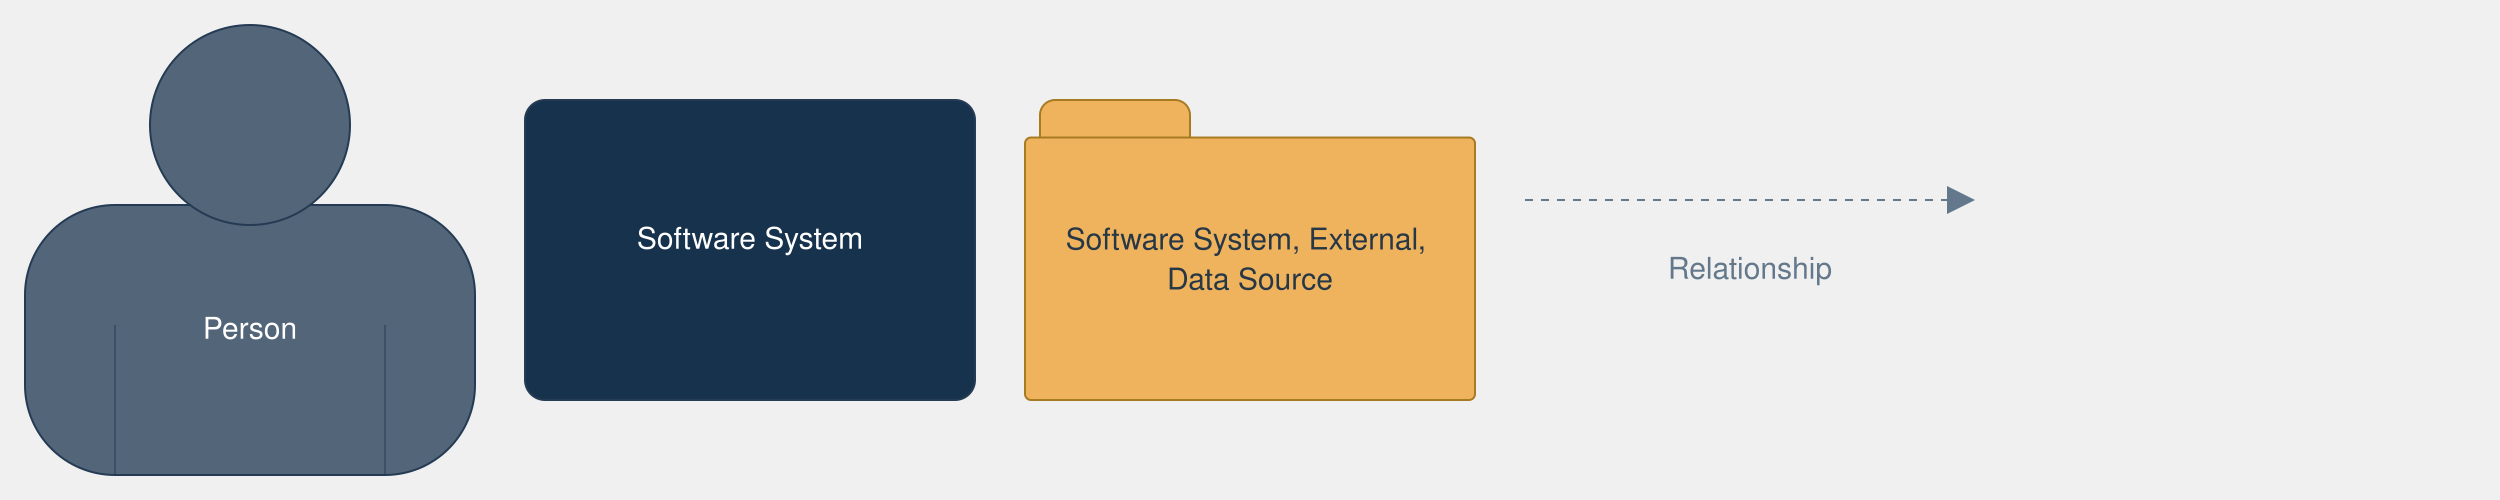
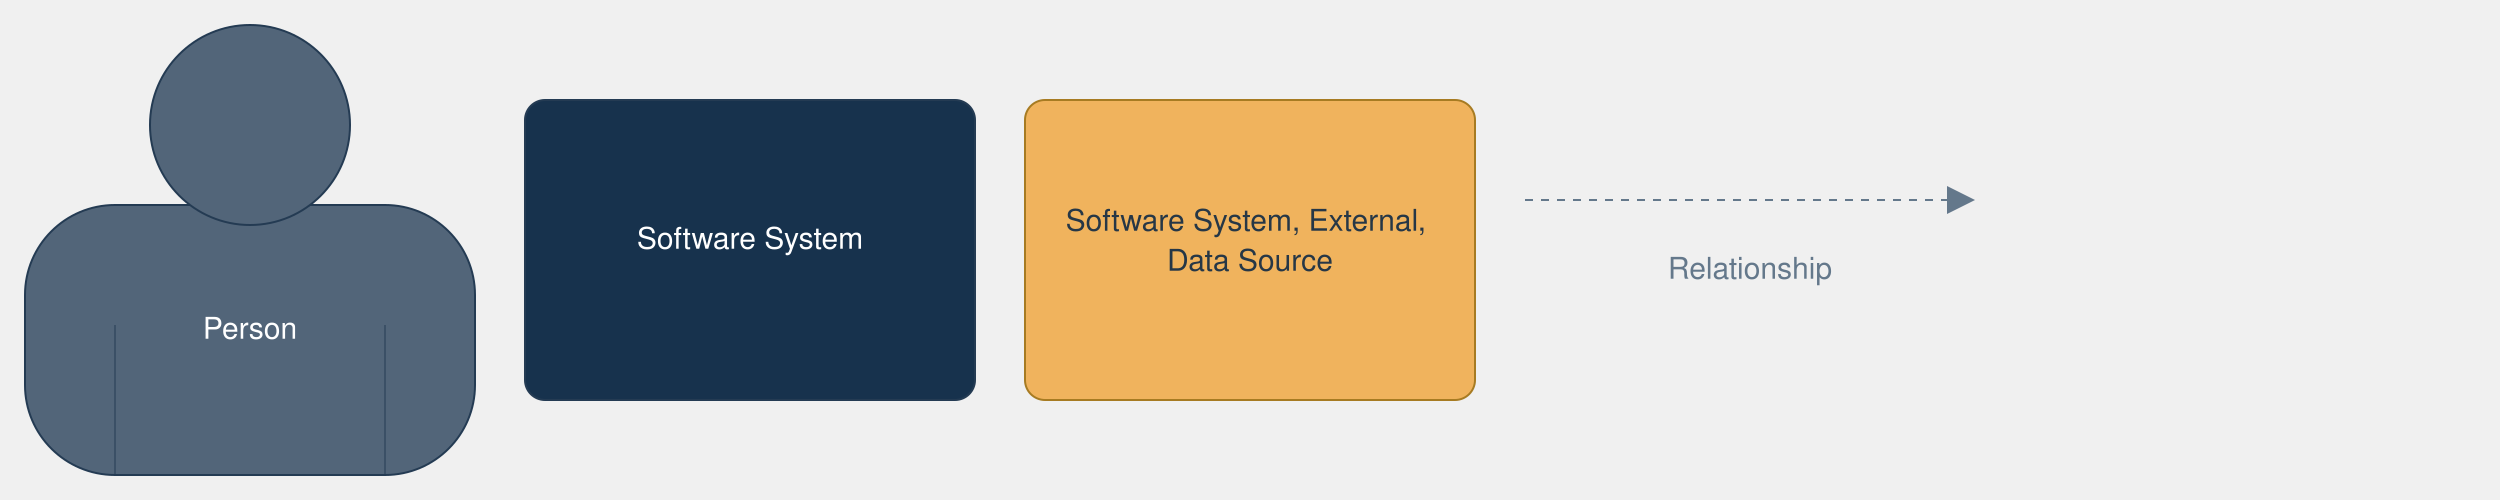
<svg xmlns="http://www.w3.org/2000/svg" version="1.1" viewBox="0 0 2500 500" style="background: #ffffff">
  <g transform="translate(25,25)">
    <rect x="0" y="180" width="450" height="270" rx="90" fill="#526579" stroke-width="2" stroke="#243b53" stroke-dasharray="" />
    <circle cx="225" cy="100" r="100" fill="#526579" stroke-width="2" stroke="#243b53" stroke-dasharray="" />
    <line x1="90" y1="300" x2="90" y2="450" stroke-width="1" stroke="#243b53" stroke-dasharray="" />
    <line x1="360" y1="300" x2="360" y2="450" stroke-width="1" stroke="#243b53" stroke-dasharray="" />
    <text x="225" y="260" text-anchor="middle" dominant-baseline="hanging" fill="#ffffff" font-size="30px" font-family="Tahoma, Verdana, Helvetica, Arial">
      <tspan x="225" dy="40px">Person</tspan>
    </text>
  </g>
  <g transform="translate(525,100)">
    <rect width="450" height="300" rx="20" ry="20" x="0" y="0" fill="#17324d" stroke-width="2" stroke="#243b53" stroke-dasharray="" />
    <text x="225" y="95" text-anchor="middle" dominant-baseline="hanging" fill="#ffffff" font-size="30px" font-family="Tahoma, Verdana, Helvetica, Arial">
      <tspan x="225" dy="40px">Software System</tspan>
    </text>
  </g>
  <g transform="translate(1025,100)">
-     <rect width="150" height="75" rx="15" ry="15" x="15" y="0" fill="#f0b35d" stroke-width="2" stroke="#a77b22" stroke-dasharray="" />
-     <rect width="450" height="262.5" rx="6" ry="6" x="0" y="37.5" fill="#f0b35d" stroke-width="2" stroke="#a77b22" stroke-dasharray="" />
-     <text x="225" y="95.75" text-anchor="middle" dominant-baseline="hanging" fill="#263746" font-size="30px" font-family="Tahoma, Verdana, Helvetica, Arial">
+     <rect width="450" height="300" rx="20" ry="20" x="0" y="0" fill="#f0b35d" stroke-width="2" stroke="#a77b22" stroke-dasharray="" />
+     <text x="225" y="77" text-anchor="middle" dominant-baseline="hanging" fill="#263746" font-size="30px" font-family="Tahoma, Verdana, Helvetica, Arial">
      <tspan x="225" dy="40px">Software System, External,</tspan>
      <tspan x="225" dy="40px">Data Source</tspan>
    </text>
  </g>
  <g transform="translate(1525,170)">
    <path d="M422,0 L422,44 L450,30 L 422,16" style="fill:#64788b" />
    <path d="M0,30 L422,30" style="stroke:#64788b; stroke-width: 2; fill: none; stroke-dasharray: 8 8;" />
    <text x="225" y="55" text-anchor="middle" dominant-baseline="hanging" fill="#64788b" font-size="30px" font-family="Tahoma, Verdana, Helvetica, Arial">
      <tspan x="225" dy="40px">Relationship</tspan>
    </text>
  </g>
</svg>
